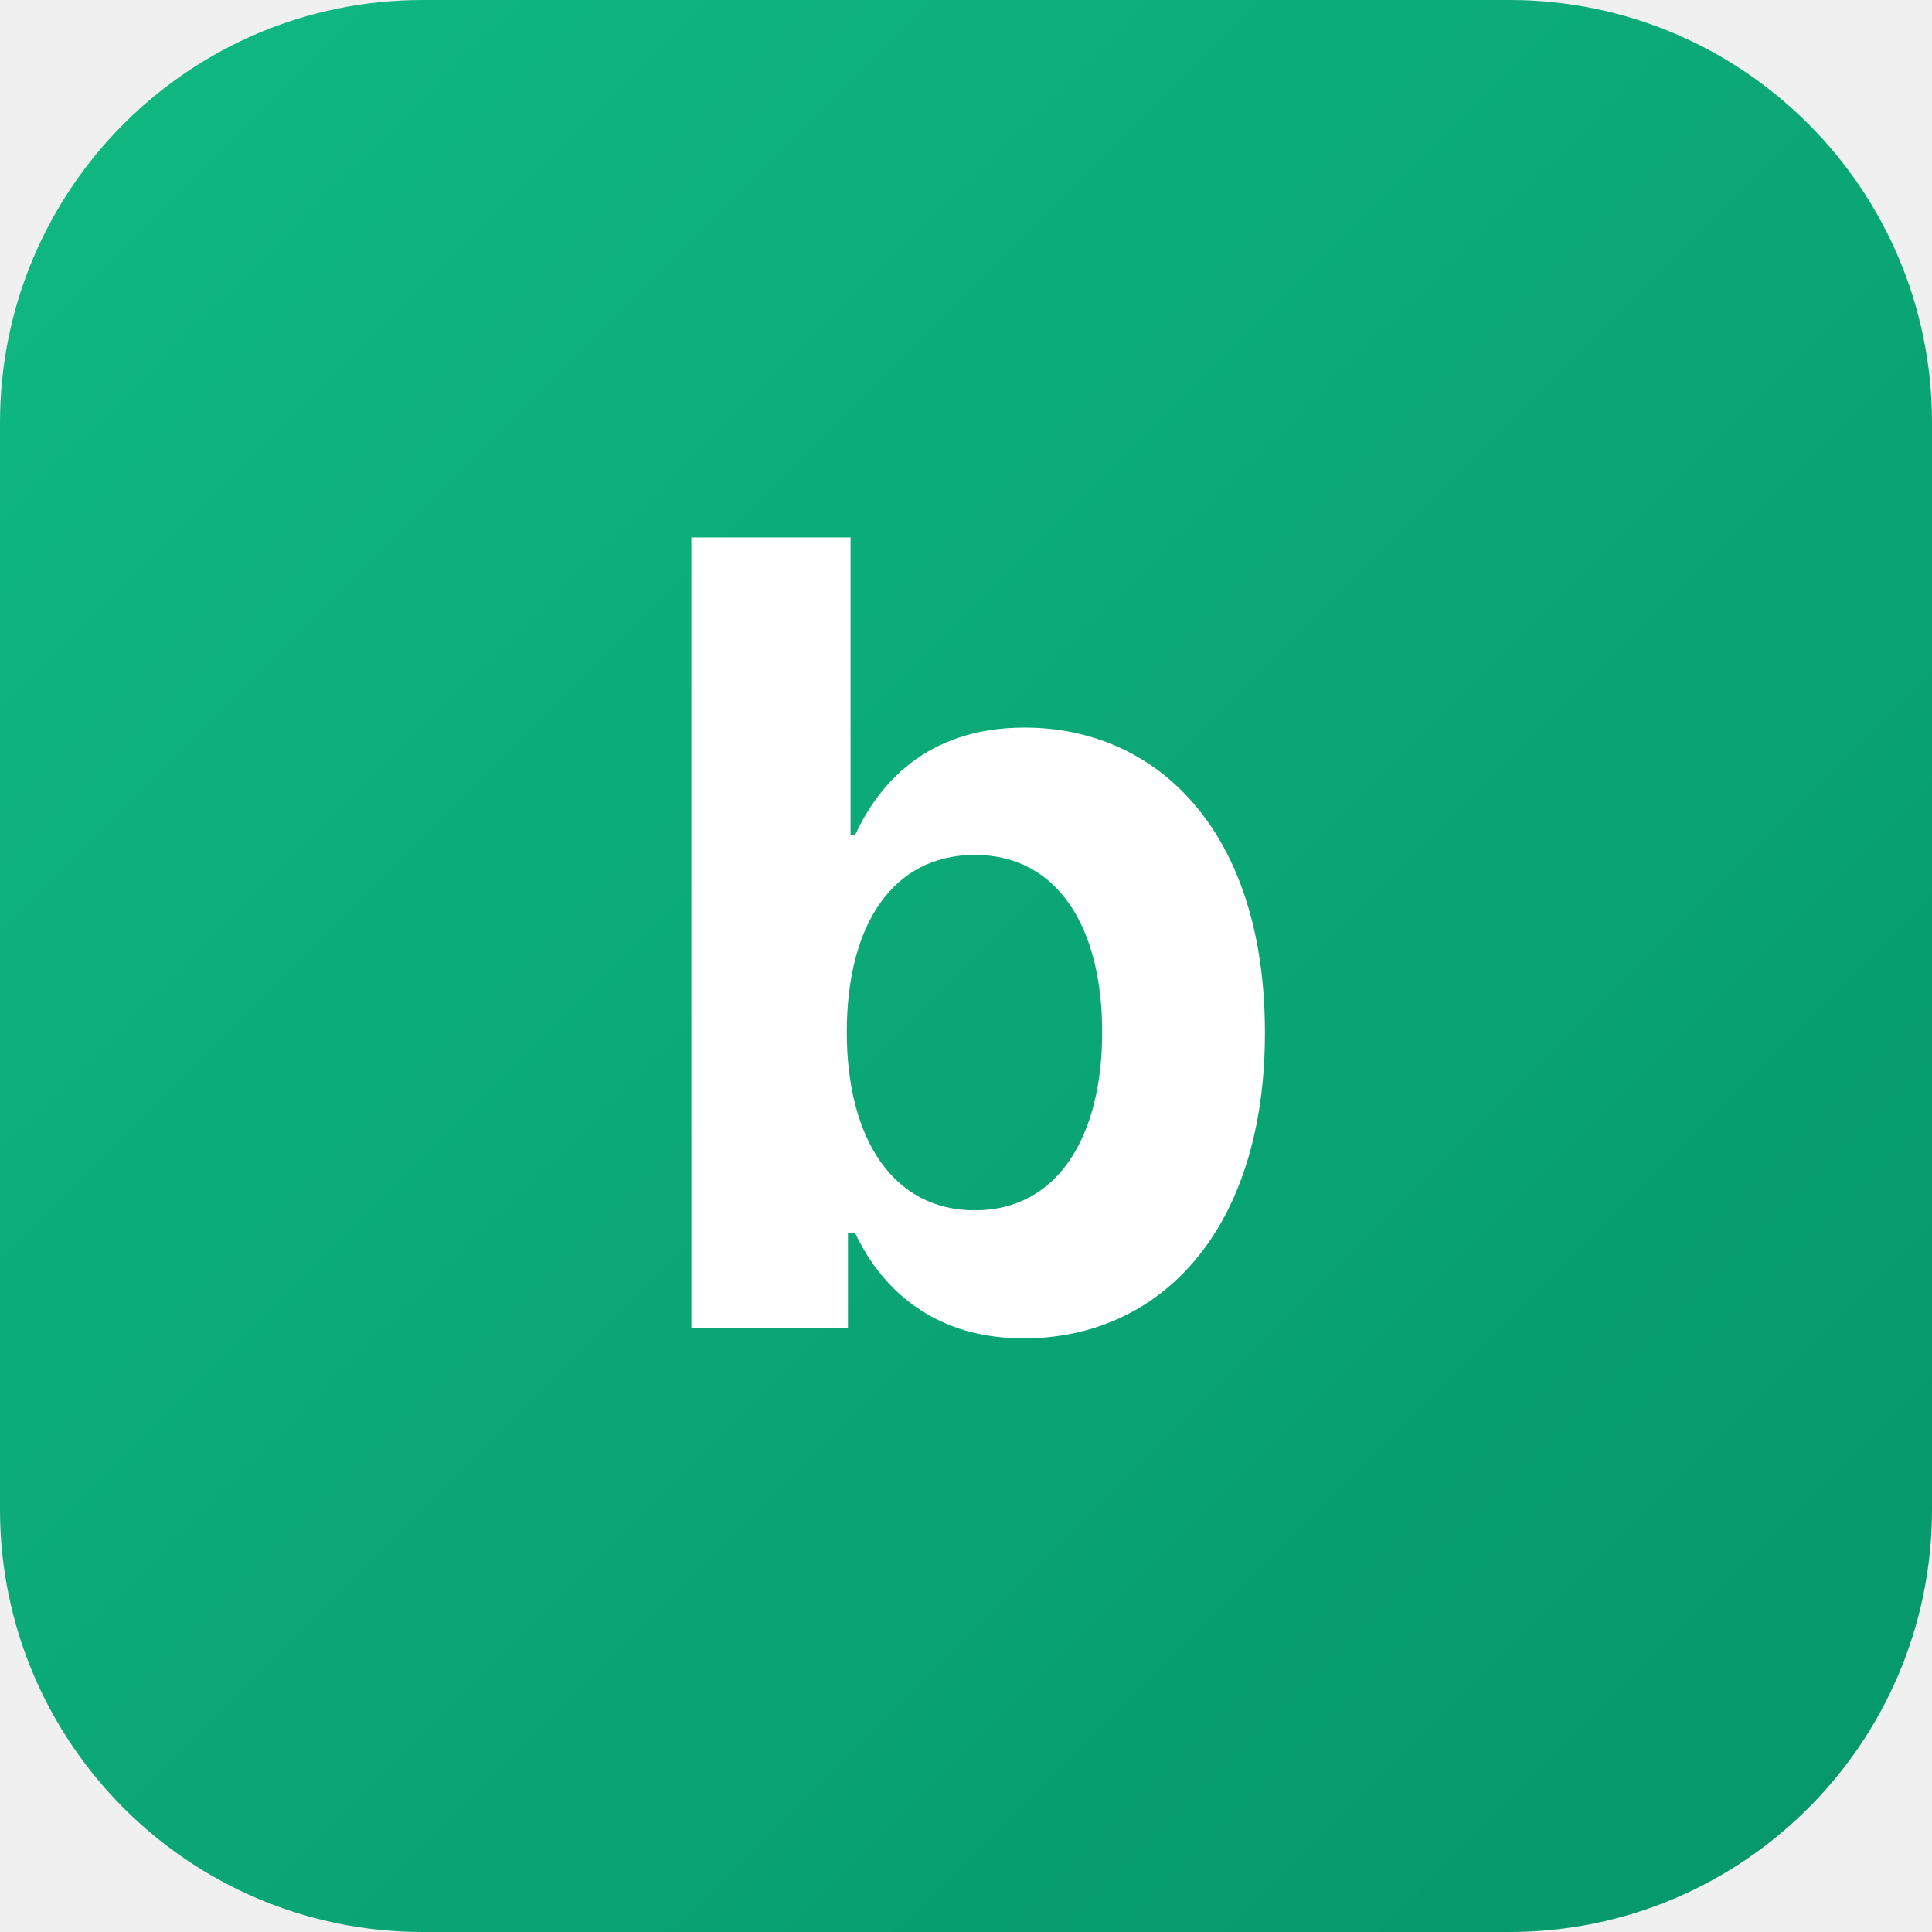
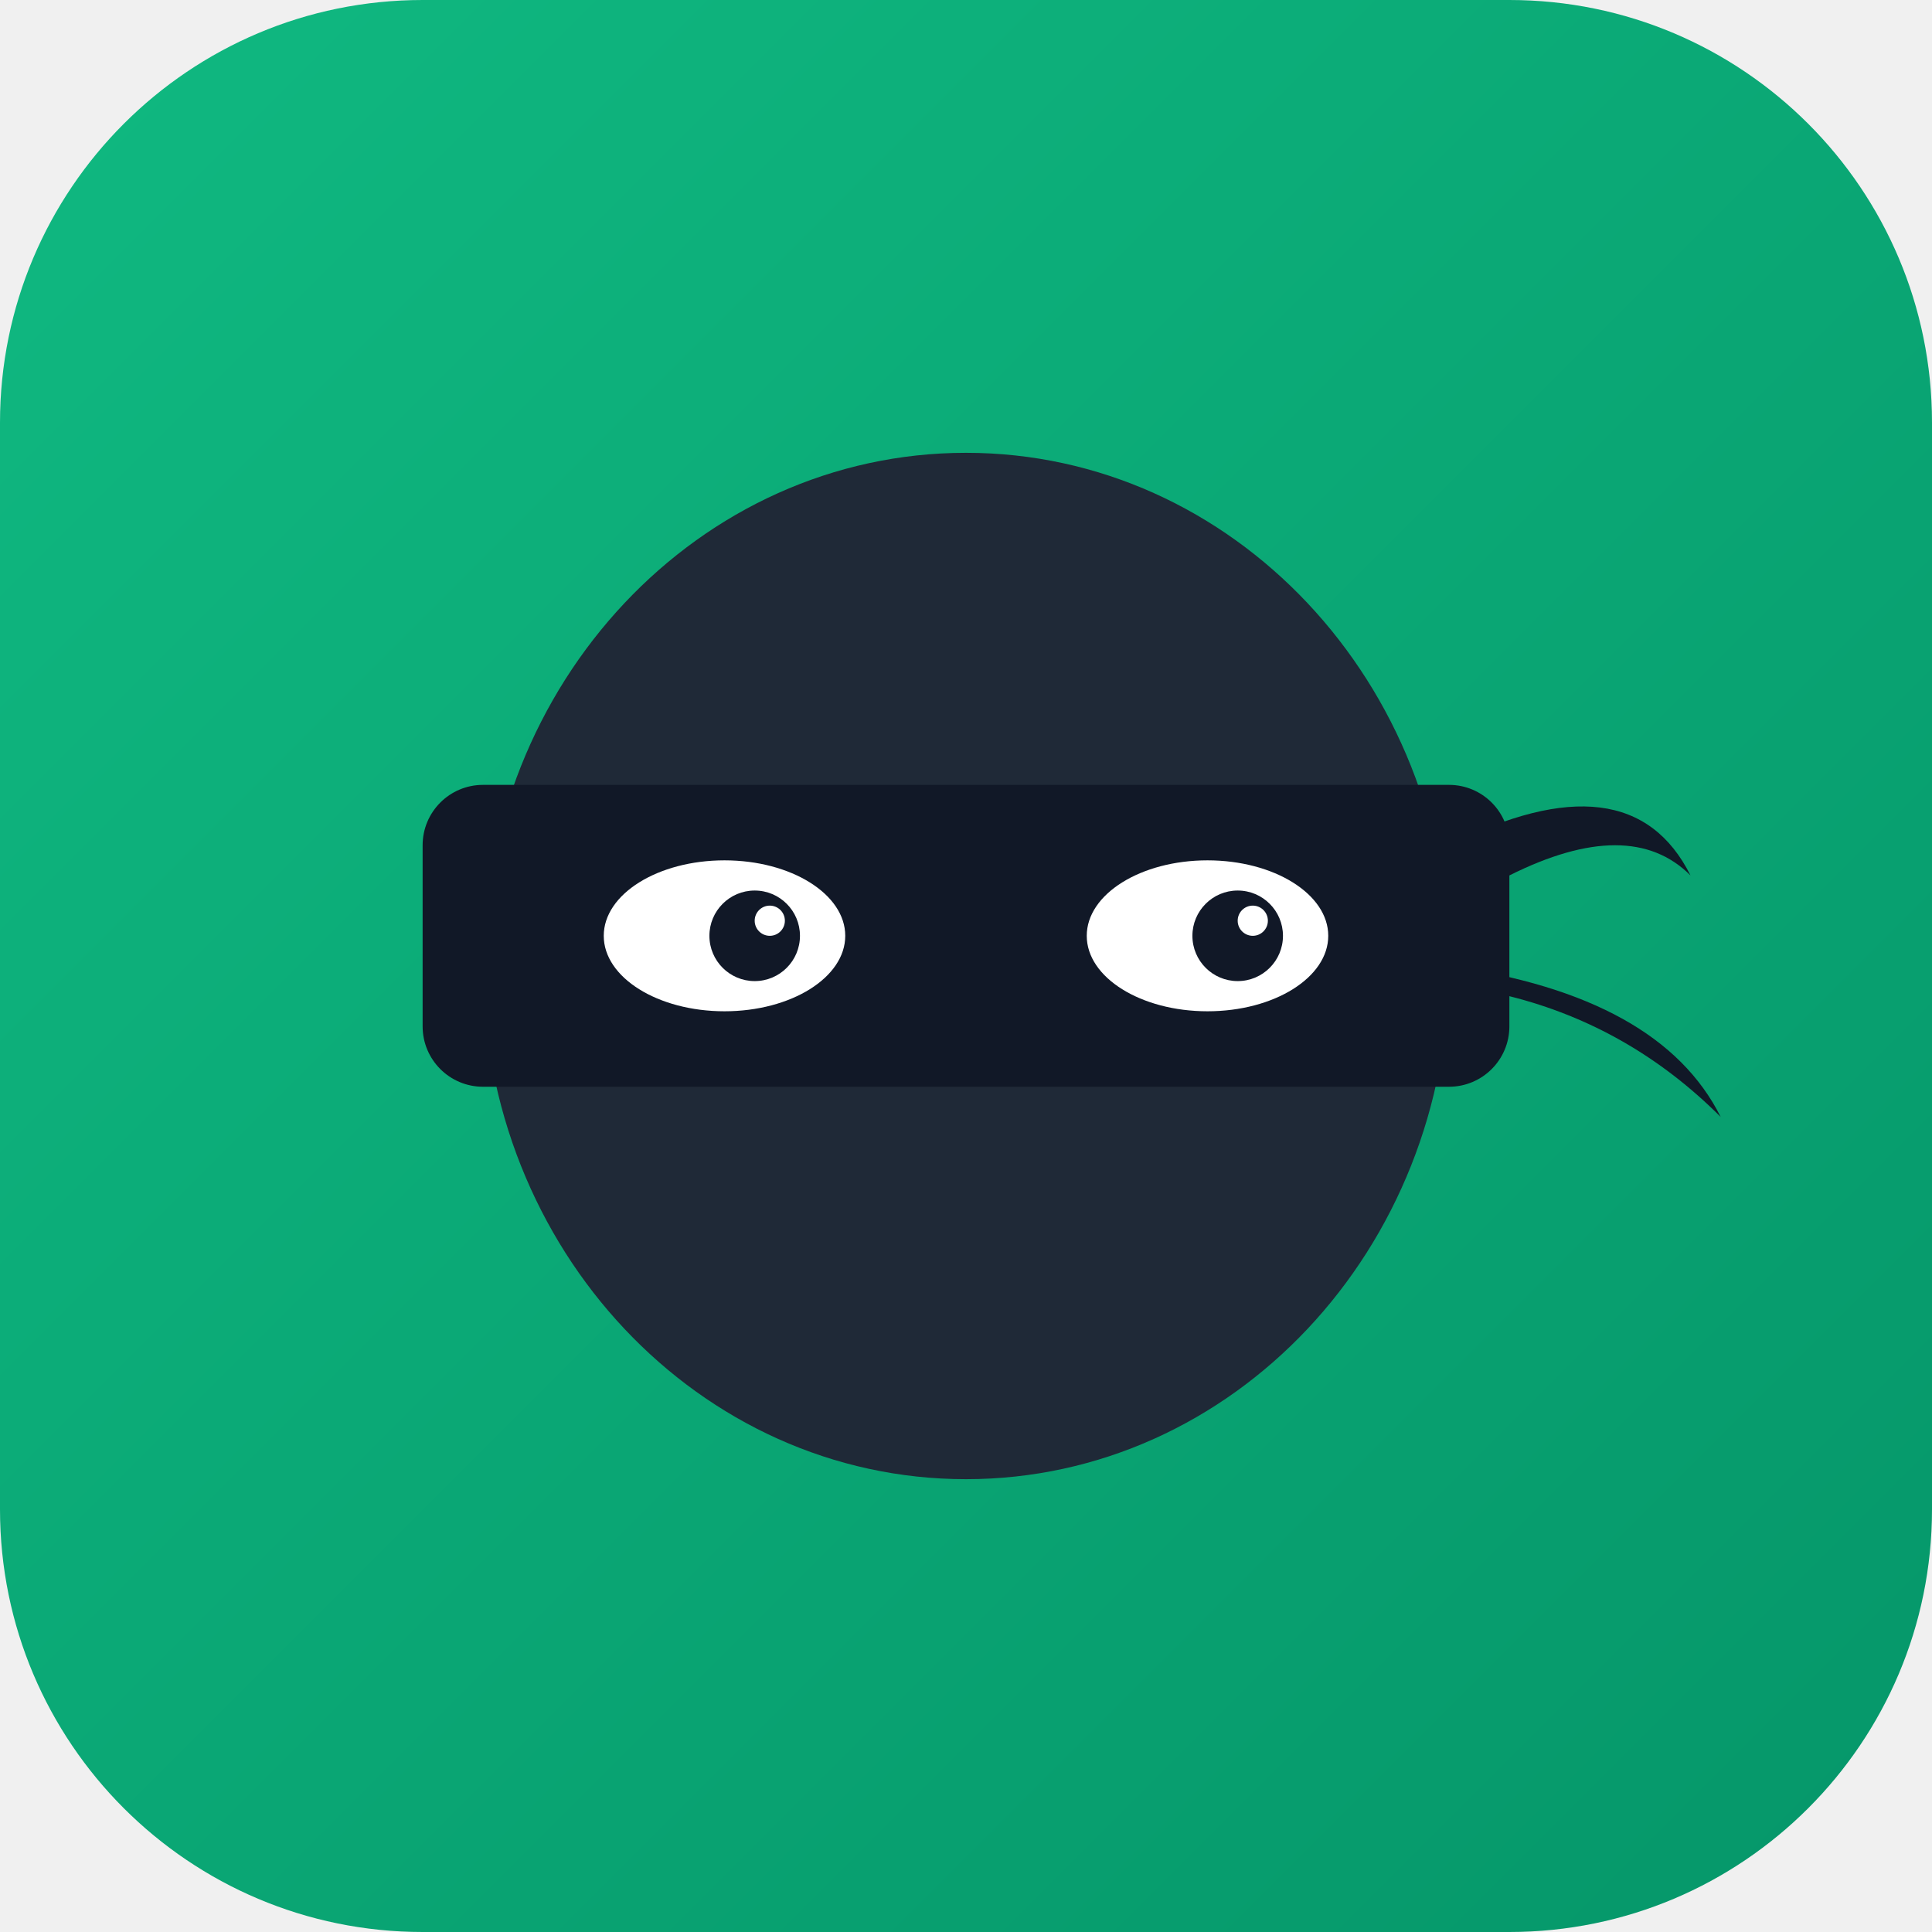
<svg xmlns="http://www.w3.org/2000/svg" viewBox="0 0 128 128" fill="none">
  <defs>
-     <linearGradient id="grad" x1="0%" y1="0%" x2="100%" y2="100%">
+     <linearGradient id="bgGrad" x1="0%" y1="0%" x2="100%" y2="100%">
      <stop offset="0%" style="stop-color:#10b981" />
      <stop offset="100%" style="stop-color:#059669" />
    </linearGradient>
  </defs>
-   <rect width="128" height="128" rx="28" fill="url(#grad)" />
-   <text x="64" y="88" font-family="system-ui, -apple-system, sans-serif" font-size="72" font-weight="700" fill="white" text-anchor="middle">b</text>
+   <rect width="128" height="128" rx="28" fill="url(#bgGrad)" />
+   <ellipse cx="64" cy="64" rx="32" ry="34" fill="#1f2937" />
+   <rect x="28" y="52" width="72" height="20" rx="4" fill="#111827" />
+   <ellipse cx="48" cy="62" rx="8" ry="5" fill="#ffffff" />
+   <ellipse cx="80" cy="62" rx="8" ry="5" fill="#ffffff" />
+   <circle cx="50" cy="62" r="3" fill="#111827" />
+   <circle cx="82" cy="62" r="3" fill="#111827" />
+   <circle cx="51" cy="61" r="1" fill="#ffffff" />
+   <circle cx="83" cy="61" r="1" fill="#ffffff" />
+   <path d="M96 56 Q108 50 112 58 Q108 54 100 58" fill="#111827" />
+   <path d="M96 64 Q110 66 114 74 Q108 68 100 66" fill="#111827" />
</svg>
